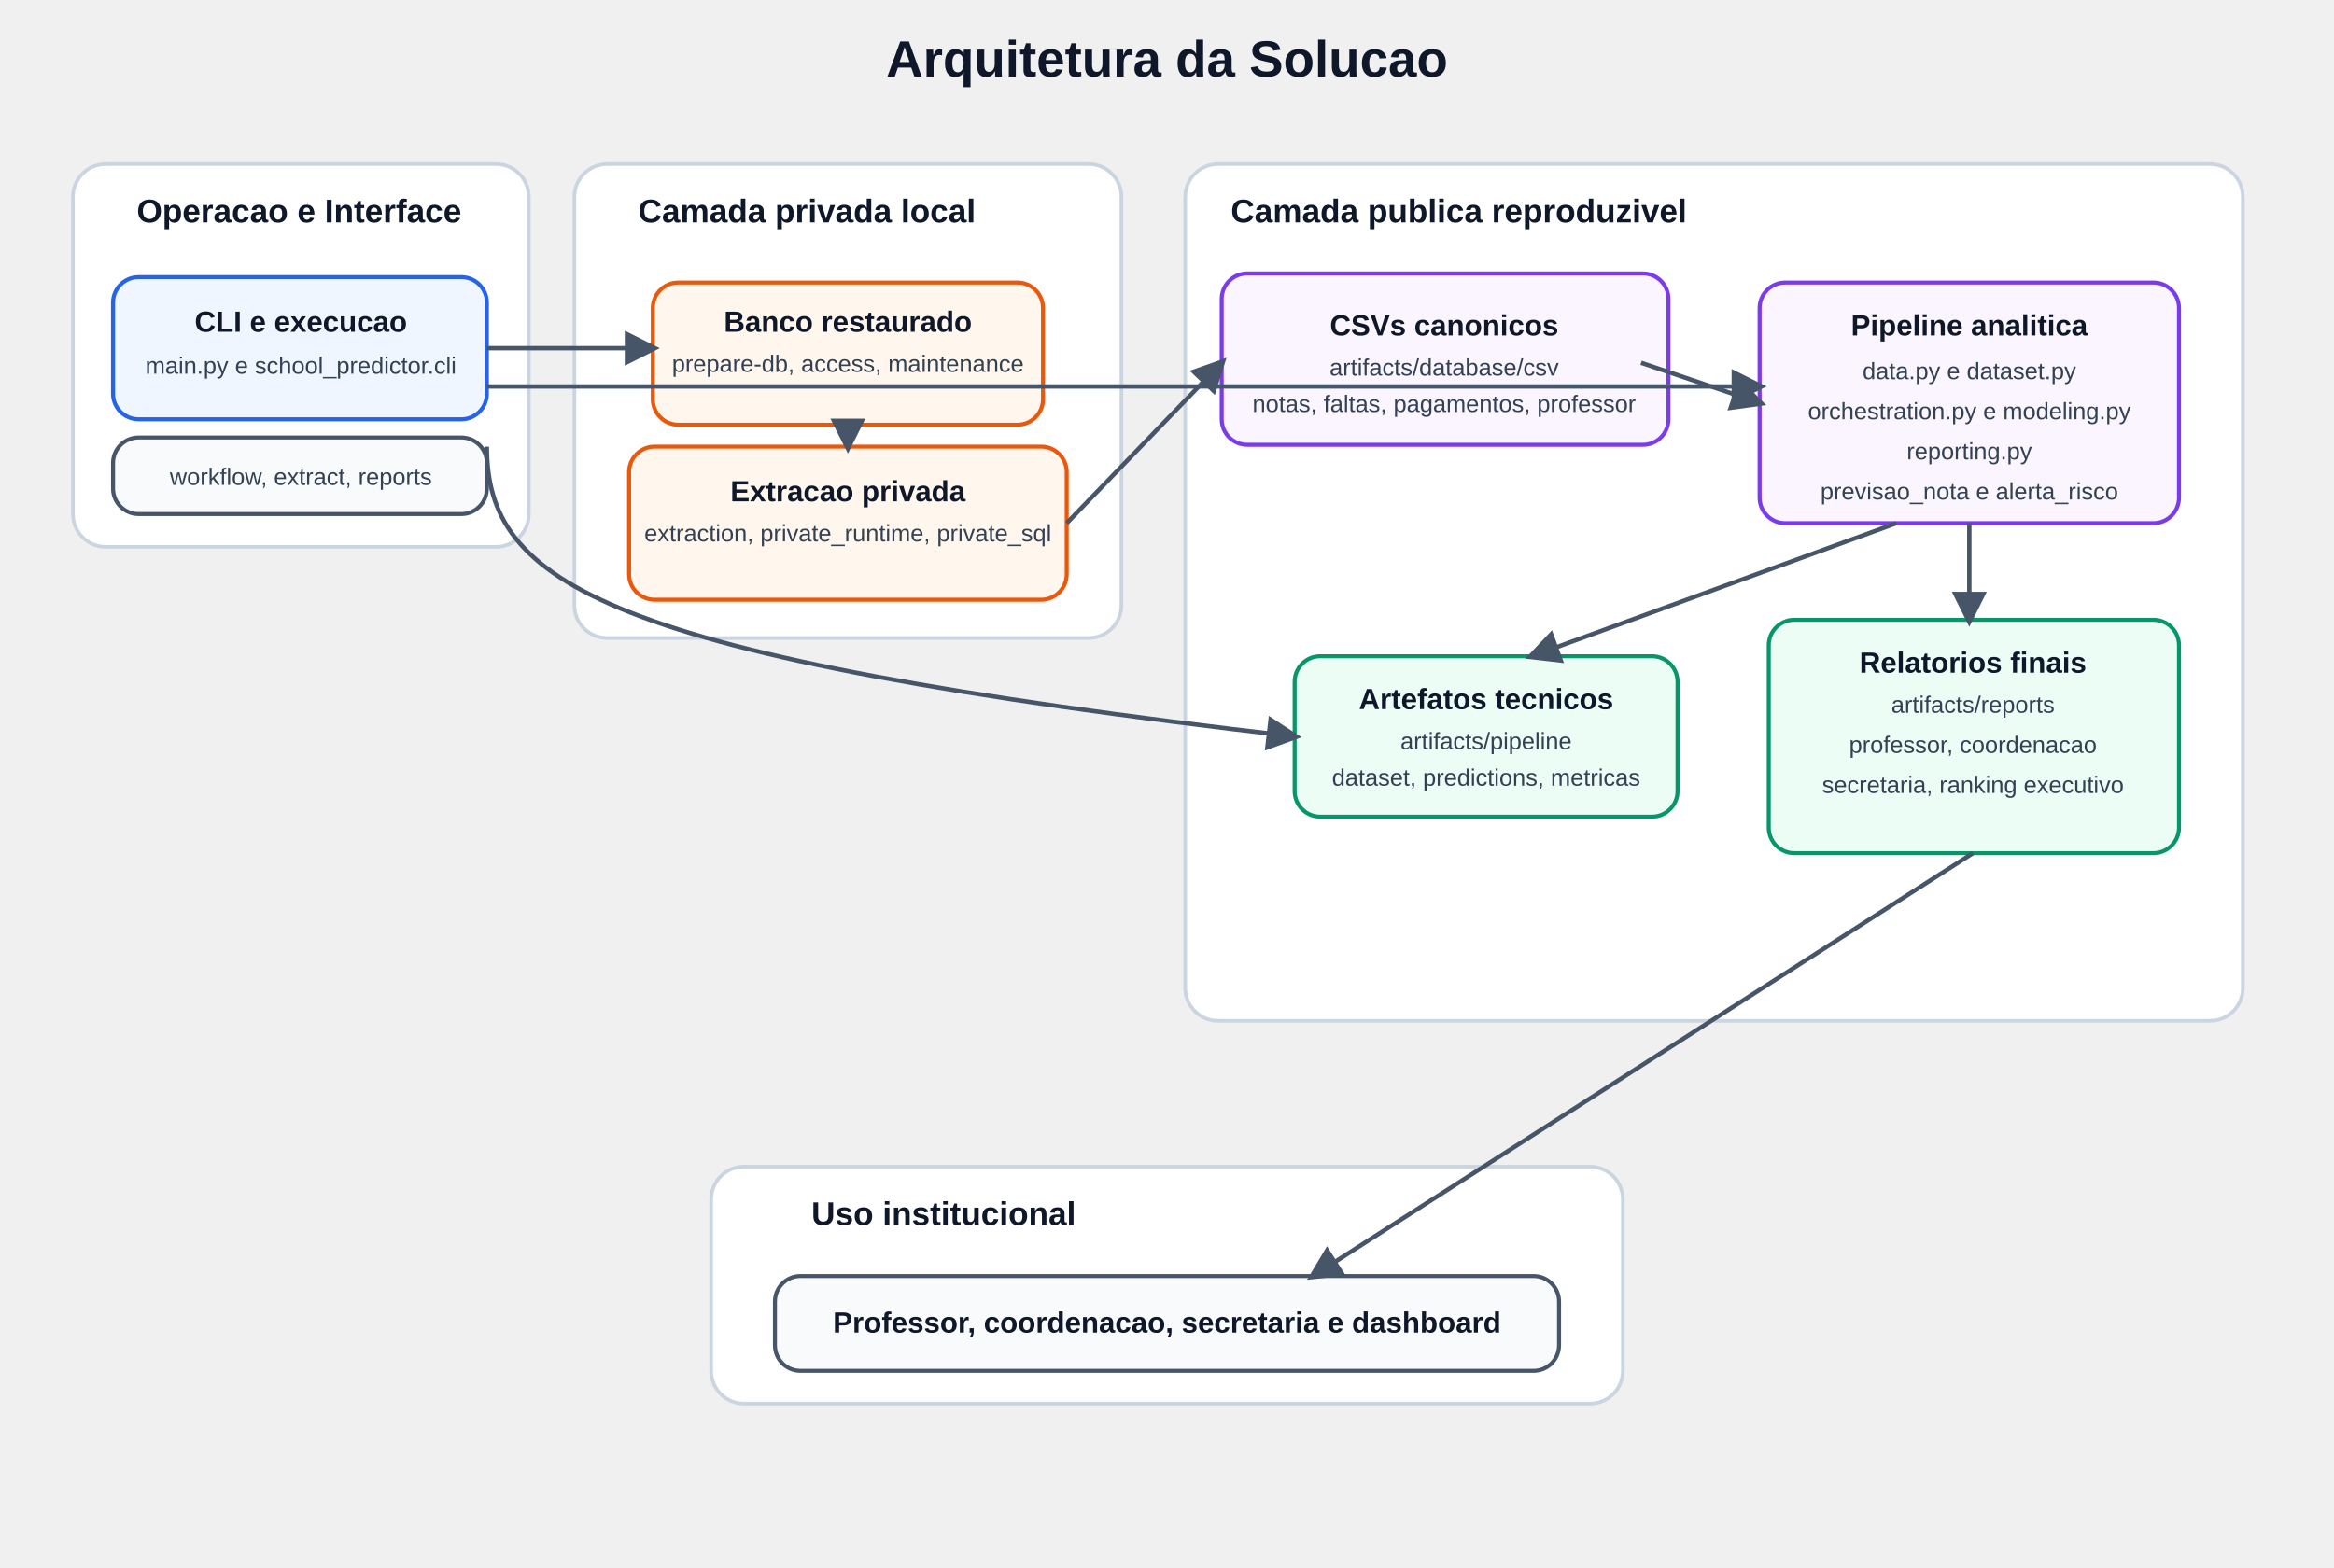
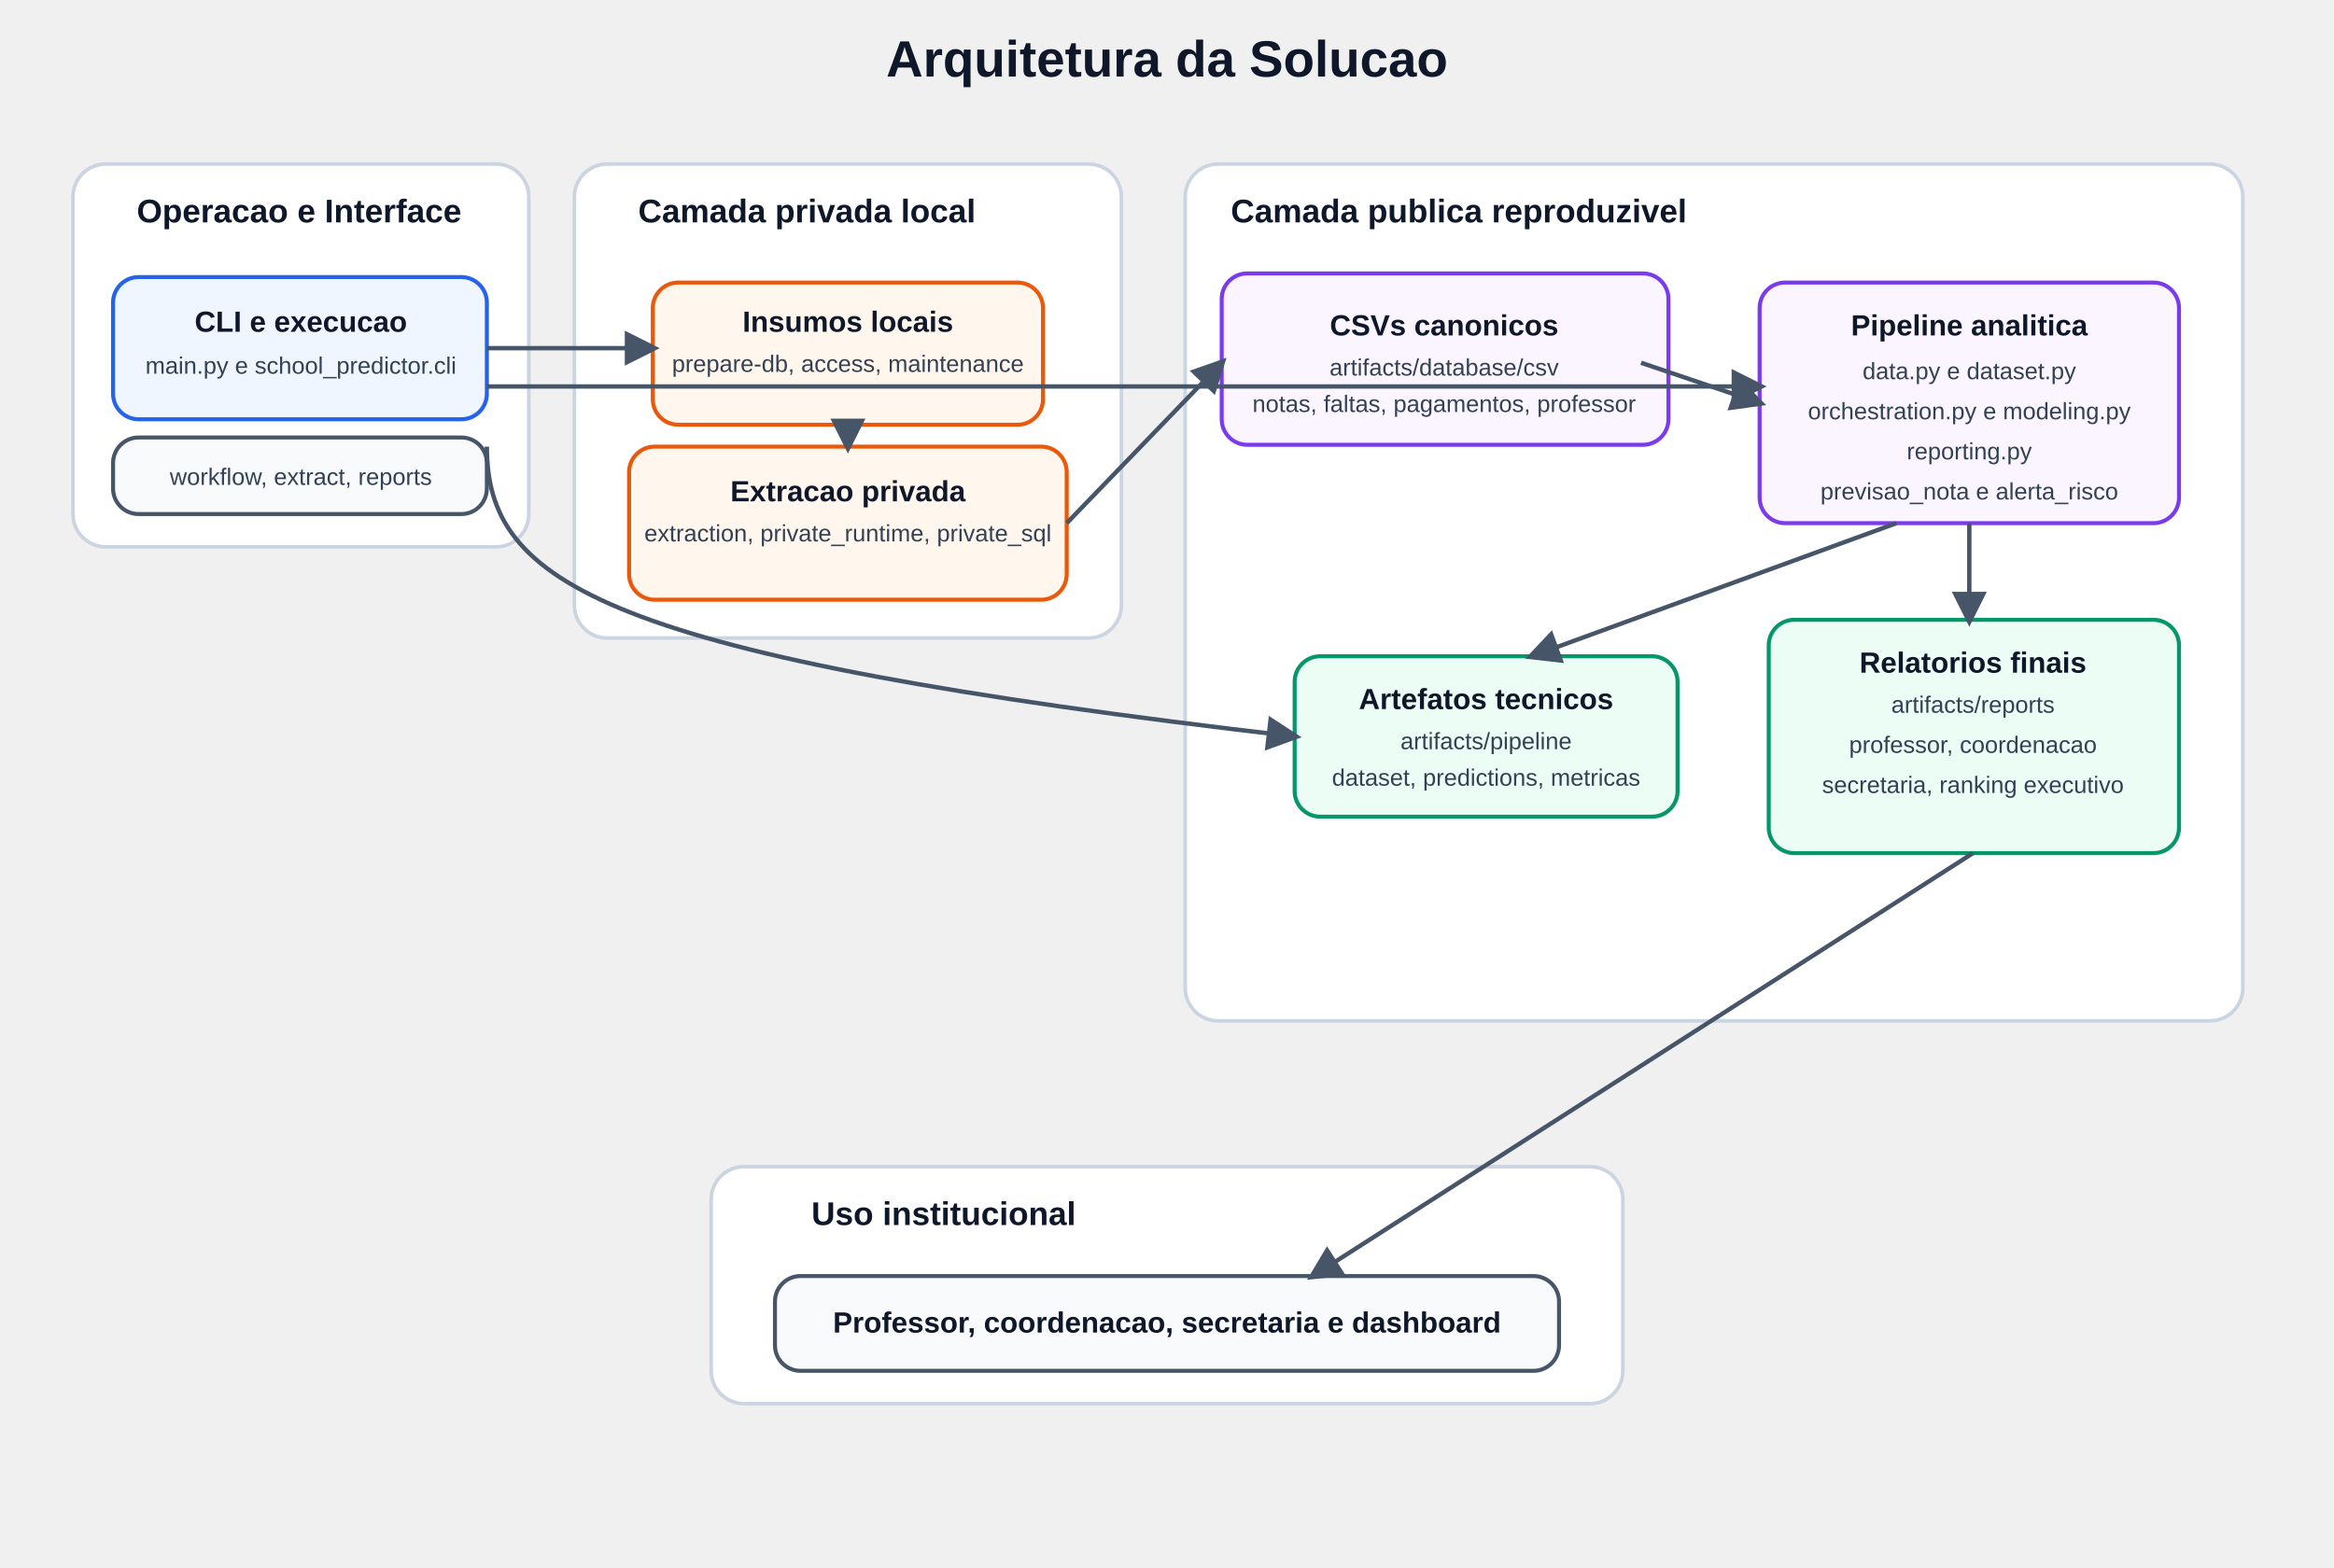
<svg xmlns="http://www.w3.org/2000/svg" width="1280" height="860" viewBox="0 0 1280 860">
  <style>
    .title { font: 700 28px Arial, sans-serif; fill: #0f172a; }
    .section { font: 700 18px Arial, sans-serif; fill: #0f172a; }
    .label { font: 700 16px Arial, sans-serif; fill: #0f172a; }
    .small { font: 500 13px Arial, sans-serif; fill: #334155; }
    .panel { fill: #ffffff; stroke: #cbd5e1; stroke-width: 2; rx: 18; }
    .box { fill: #f8fafc; stroke-width: 2.2; rx: 14; }
    .blue { fill: #eff6ff; stroke: #2563eb; }
    .orange { fill: #fff7ed; stroke: #ea580c; }
    .purple { fill: #faf5ff; stroke: #7c3aed; }
    .green { fill: #ecfdf5; stroke: #059669; }
    .slate { fill: #f8fafc; stroke: #475569; }
    .arrow { stroke: #475569; stroke-width: 2.4; fill: none; marker-end: url(#arrow); }
  </style>
  <defs>
    <marker id="arrow" viewBox="0 0 10 10" refX="8" refY="5" markerWidth="8" markerHeight="8" orient="auto-start-reverse">
      <path d="M 0 0 L 10 5 L 0 10 z" fill="#475569" />
    </marker>
  </defs>
  <text x="640" y="42" text-anchor="middle" class="title">Arquitetura da Solucao</text>
  <rect x="40" y="90" width="250" height="210" class="panel" />
  <text x="75" y="122" class="section">Operacao e Interface</text>
  <rect x="62" y="152" width="205" height="78" class="box blue" />
  <text x="165" y="182" text-anchor="middle" class="label">CLI e execucao</text>
  <text x="165" y="205" text-anchor="middle" class="small">main.py e school_predictor.cli</text>
  <rect x="62" y="240" width="205" height="42" class="box slate" />
  <text x="165" y="266" text-anchor="middle" class="small">workflow, extract, reports</text>
  <rect x="315" y="90" width="300" height="260" class="panel" />
  <text x="350" y="122" class="section">Camada privada local</text>
  <rect x="358" y="155" width="214" height="78" class="box orange" />
-   <text x="465" y="182" text-anchor="middle" class="label">Banco restaurado</text>
+   <text x="465" y="182" text-anchor="middle" class="label">Insumos locais</text>
  <text x="465" y="204" text-anchor="middle" class="small">prepare-db, access, maintenance</text>
  <rect x="345" y="245" width="240" height="84" class="box orange" />
  <text x="465" y="275" text-anchor="middle" class="label">Extracao privada</text>
  <text x="465" y="297" text-anchor="middle" class="small">extraction, private_runtime, private_sql</text>
  <rect x="650" y="90" width="580" height="470" class="panel" />
  <text x="675" y="122" class="section">Camada publica reproduzivel</text>
  <rect x="670" y="150" width="245" height="94" class="box purple" />
  <text x="792" y="184" text-anchor="middle" class="label">CSVs canonicos</text>
  <text x="792" y="206" text-anchor="middle" class="small">artifacts/database/csv</text>
  <text x="792" y="226" text-anchor="middle" class="small">notas, faltas, pagamentos, professor</text>
  <rect x="965" y="155" width="230" height="132" class="box purple" />
  <text x="1080" y="184" text-anchor="middle" class="label">Pipeline analitica</text>
  <text x="1080" y="208" text-anchor="middle" class="small">data.py e dataset.py</text>
  <text x="1080" y="230" text-anchor="middle" class="small">orchestration.py e modeling.py</text>
  <text x="1080" y="252" text-anchor="middle" class="small">reporting.py</text>
  <text x="1080" y="274" text-anchor="middle" class="small">previsao_nota e alerta_risco</text>
  <rect x="710" y="360" width="210" height="88" class="box green" />
  <text x="815" y="389" text-anchor="middle" class="label">Artefatos tecnicos</text>
  <text x="815" y="411" text-anchor="middle" class="small">artifacts/pipeline</text>
  <text x="815" y="431" text-anchor="middle" class="small">dataset, predictions, metricas</text>
  <rect x="970" y="340" width="225" height="128" class="box green" />
  <text x="1082" y="369" text-anchor="middle" class="label">Relatorios finais</text>
  <text x="1082" y="391" text-anchor="middle" class="small">artifacts/reports</text>
  <text x="1082" y="413" text-anchor="middle" class="small">professor, coordenacao</text>
  <text x="1082" y="435" text-anchor="middle" class="small">secretaria, ranking executivo</text>
  <rect x="390" y="640" width="500" height="130" class="panel" />
  <text x="445" y="672" class="section">Uso institucional</text>
  <rect x="425" y="700" width="430" height="52" class="box slate" />
  <text x="640" y="731" text-anchor="middle" class="label">Professor, coordenacao, secretaria e dashboard</text>
  <path d="M 267 191 L 358 191" class="arrow" />
  <path d="M 465 233 L 465 245" class="arrow" />
  <path d="M 585 287 L 670 199" class="arrow" />
  <path d="M 267 212 C 440 212, 520 212, 965 212" class="arrow" />
  <path d="M 900 199 L 965 221" class="arrow" />
  <path d="M 1080 287 L 1080 340" class="arrow" />
  <path d="M 1040 287 L 840 360" class="arrow" />
  <path d="M 1082 468 L 720 700" class="arrow" />
  <path d="M 267 245 C 267 320, 330 360, 710 404" class="arrow" />
</svg>
